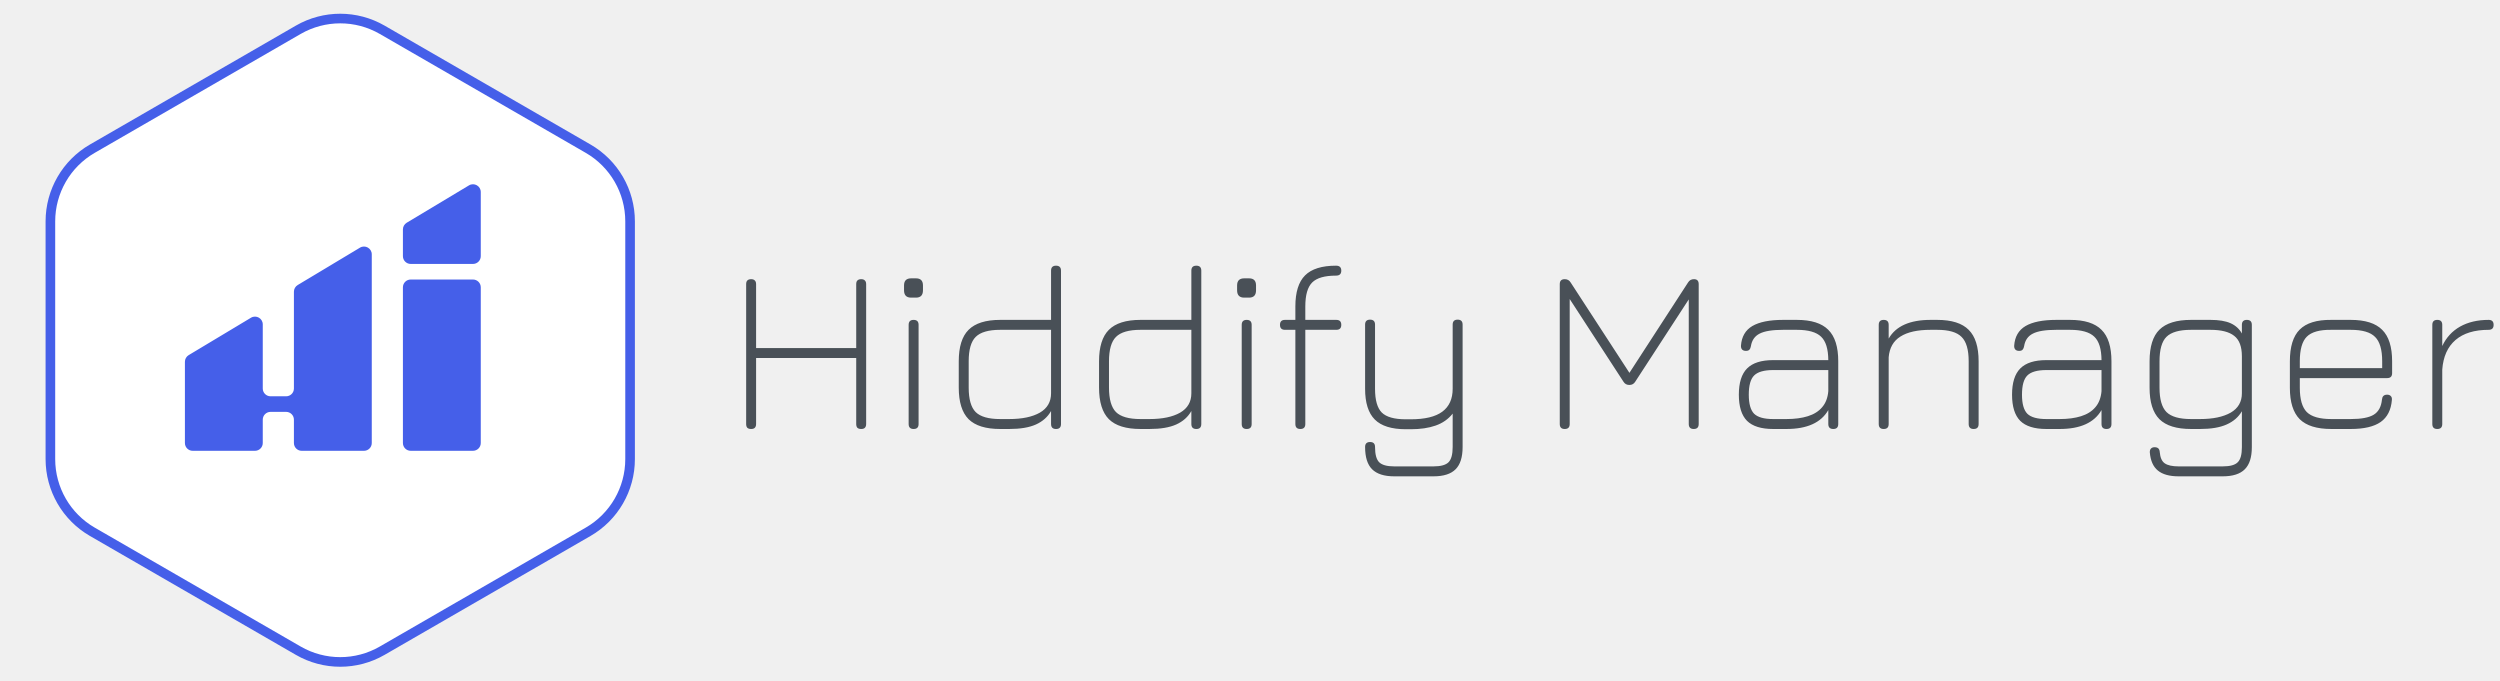
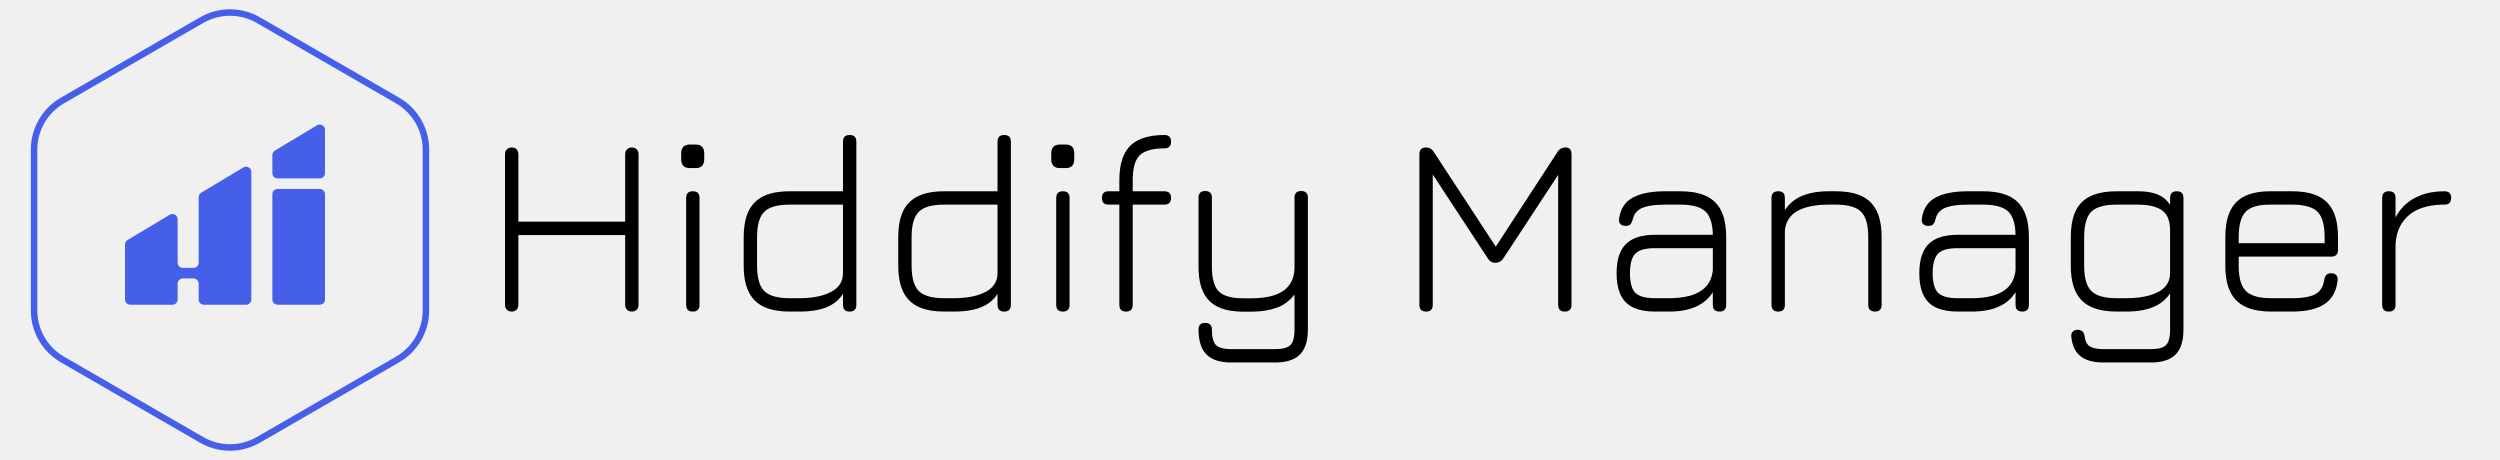
- <svg xmlns="http://www.w3.org/2000/svg" width="338" height="92" viewBox="0 0 338 92" fill="none">
-   <path d="M40.325 4.027C43.837 2 48.163 2 51.675 4.027L79.512 20.099C83.024 22.126 85.187 25.873 85.187 29.928V62.072C85.187 66.127 83.024 69.874 79.512 71.901L51.675 87.973C48.163 90.001 43.837 90.001 40.325 87.973L12.488 71.901C8.976 69.874 6.813 66.127 6.813 62.072L6.813 29.928C6.813 25.873 8.976 22.126 12.488 20.099L40.325 4.027Z" fill="white" stroke="#455FE9" stroke-width="1.3" />
-   <path fill-rule="evenodd" clip-rule="evenodd" d="M54.985 30.115C54.668 30.305 54.474 30.648 54.474 31.018V34.632C54.474 35.213 54.945 35.684 55.526 35.684H63.947C64.529 35.684 65 35.213 65 34.632V25.964C65 25.146 64.107 24.641 63.406 25.062L54.985 30.115ZM40.248 38.537C39.931 38.727 39.737 39.069 39.737 39.439V49.37L39.737 50.422L39.737 50.422L39.737 52.526C39.737 53.108 39.266 53.579 38.684 53.579H36.579C35.998 53.579 35.526 53.108 35.526 52.526V50.422V43.86C35.526 43.041 34.634 42.536 33.932 42.957L25.511 48.01C25.194 48.201 25 48.543 25 48.913V59.896C25 60.477 25.471 60.949 26.053 60.949H34.474C35.055 60.949 35.526 60.477 35.526 59.896V58.843V56.738C35.526 56.156 35.998 55.685 36.579 55.685H38.684C39.266 55.685 39.737 56.156 39.737 56.738V58.843L39.737 59.896C39.737 60.477 40.208 60.949 40.789 60.949H49.211C49.792 60.949 50.263 60.477 50.263 59.896V50.422V49.37V34.386C50.263 33.568 49.37 33.062 48.669 33.483L40.248 38.537ZM54.474 59.896V38.843C54.474 38.262 54.945 37.791 55.526 37.791H63.947C64.529 37.791 65 38.262 65 38.843V59.896C65 60.477 64.529 60.948 63.947 60.948H55.526C54.945 60.948 54.474 60.477 54.474 59.896Z" fill="#455FE9" />
-   <path d="M101.552 58C101.328 58 101.157 57.947 101.04 57.84C100.933 57.723 100.88 57.552 100.88 57.328V38.416C100.88 38.192 100.933 38.027 101.04 37.92C101.157 37.803 101.328 37.744 101.552 37.744C101.776 37.744 101.941 37.803 102.048 37.92C102.165 38.027 102.224 38.192 102.224 38.416V47.056H115.76V38.416C115.76 38.192 115.813 38.027 115.92 37.92C116.037 37.803 116.208 37.744 116.432 37.744C116.656 37.744 116.821 37.803 116.928 37.92C117.045 38.027 117.104 38.192 117.104 38.416V57.328C117.104 57.552 117.045 57.723 116.928 57.84C116.821 57.947 116.656 58 116.432 58C116.208 58 116.037 57.947 115.92 57.84C115.813 57.723 115.76 57.552 115.76 57.328V48.4H102.224V57.328C102.224 57.552 102.165 57.723 102.048 57.84C101.941 57.947 101.776 58 101.552 58ZM123.185 40.24C122.545 40.24 122.225 39.909 122.225 39.248V38.592C122.225 37.952 122.545 37.632 123.185 37.632H123.841C124.47 37.632 124.785 37.952 124.785 38.592V39.248C124.785 39.909 124.47 40.24 123.841 40.24H123.185ZM123.521 58C123.073 58 122.849 57.776 122.849 57.328V43.92C122.849 43.472 123.073 43.248 123.521 43.248C123.969 43.248 124.193 43.472 124.193 43.92V57.328C124.193 57.776 123.969 58 123.521 58ZM135.223 58C133.271 58 131.847 57.557 130.951 56.672C130.065 55.776 129.623 54.352 129.623 52.4V48.848C129.623 46.896 130.065 45.477 130.951 44.592C131.847 43.696 133.271 43.248 135.223 43.248H142.103V36.592C142.103 36.144 142.327 35.92 142.775 35.92C143.223 35.92 143.447 36.144 143.447 36.592V57.328C143.447 57.776 143.223 58 142.775 58C142.327 58 142.103 57.776 142.103 57.328V55.568C141.655 56.368 140.972 56.976 140.055 57.392C139.148 57.797 137.943 58 136.439 58H135.223ZM135.223 56.656H136.439C138.188 56.656 139.569 56.368 140.583 55.792C141.596 55.205 142.103 54.331 142.103 53.168V44.592H135.223C133.655 44.592 132.551 44.912 131.911 45.552C131.281 46.181 130.967 47.28 130.967 48.848V52.4C130.967 53.968 131.281 55.072 131.911 55.712C132.551 56.341 133.655 56.656 135.223 56.656ZM154.191 58C152.239 58 150.815 57.557 149.919 56.672C149.034 55.776 148.591 54.352 148.591 52.4V48.848C148.591 46.896 149.034 45.477 149.919 44.592C150.815 43.696 152.239 43.248 154.191 43.248H161.071V36.592C161.071 36.144 161.295 35.92 161.743 35.92C162.191 35.92 162.415 36.144 162.415 36.592V57.328C162.415 57.776 162.191 58 161.743 58C161.295 58 161.071 57.776 161.071 57.328V55.568C160.623 56.368 159.941 56.976 159.023 57.392C158.117 57.797 156.911 58 155.407 58H154.191ZM154.191 56.656H155.407C157.157 56.656 158.538 56.368 159.551 55.792C160.565 55.205 161.071 54.331 161.071 53.168V44.592H154.191C152.623 44.592 151.519 44.912 150.879 45.552C150.25 46.181 149.935 47.28 149.935 48.848V52.4C149.935 53.968 150.25 55.072 150.879 55.712C151.519 56.341 152.623 56.656 154.191 56.656ZM168.216 40.24C167.576 40.24 167.256 39.909 167.256 39.248V38.592C167.256 37.952 167.576 37.632 168.216 37.632H168.872C169.501 37.632 169.816 37.952 169.816 38.592V39.248C169.816 39.909 169.501 40.24 168.872 40.24H168.216ZM168.552 58C168.104 58 167.88 57.776 167.88 57.328V43.92C167.88 43.472 168.104 43.248 168.552 43.248C169 43.248 169.224 43.472 169.224 43.92V57.328C169.224 57.776 169 58 168.552 58ZM175.806 58C175.358 58 175.134 57.776 175.134 57.328V44.592H173.726C173.278 44.592 173.054 44.368 173.054 43.92C173.054 43.472 173.278 43.248 173.726 43.248H175.134V41.424C175.134 39.504 175.571 38.107 176.446 37.232C177.32 36.357 178.718 35.92 180.638 35.92C181.107 35.92 181.342 36.144 181.342 36.592C181.342 37.04 181.107 37.264 180.638 37.264C179.102 37.264 178.024 37.573 177.406 38.192C176.787 38.811 176.478 39.888 176.478 41.424V43.248H180.67C181.118 43.248 181.342 43.472 181.342 43.92C181.342 44.368 181.118 44.592 180.67 44.592H176.478V57.328C176.478 57.776 176.254 58 175.806 58ZM188.497 64.4C187.142 64.4 186.145 64.08 185.505 63.44C184.875 62.811 184.561 61.808 184.561 60.432C184.561 59.984 184.785 59.76 185.233 59.76C185.681 59.76 185.905 59.984 185.905 60.432C185.905 61.435 186.091 62.123 186.465 62.496C186.849 62.869 187.526 63.056 188.497 63.056H193.809C194.79 63.056 195.467 62.869 195.841 62.496C196.214 62.123 196.401 61.435 196.401 60.432V55.92C195.814 56.667 195.046 57.205 194.097 57.536C193.158 57.867 192.038 58.032 190.737 58.032H190.065C188.145 58.032 186.747 57.595 185.873 56.72C184.998 55.845 184.561 54.459 184.561 52.56V43.888C184.561 43.44 184.785 43.216 185.233 43.216C185.681 43.216 185.905 43.44 185.905 43.888V52.56C185.905 54.096 186.209 55.168 186.817 55.776C187.435 56.384 188.518 56.688 190.065 56.688H190.737C192.646 56.688 194.065 56.347 194.993 55.664C195.931 54.971 196.401 53.936 196.401 52.56V43.888C196.401 43.44 196.625 43.216 197.073 43.216C197.521 43.216 197.745 43.44 197.745 43.888V60.432C197.745 61.808 197.43 62.811 196.801 63.44C196.171 64.08 195.174 64.4 193.809 64.4H188.497ZM211.552 58C211.104 58 210.88 57.776 210.88 57.328V38.416C210.88 37.968 211.104 37.744 211.552 37.744C211.904 37.744 212.171 37.893 212.352 38.192L220.448 50.64L220.128 50.672L228.224 38.192C228.405 37.893 228.672 37.744 229.024 37.744C229.451 37.744 229.664 37.968 229.664 38.416V57.328C229.664 57.776 229.44 58 228.992 58C228.544 58 228.32 57.776 228.32 57.328V39.76L228.704 39.888L221.088 51.6C220.907 51.899 220.64 52.048 220.288 52.048C219.936 52.048 219.669 51.899 219.488 51.6L211.872 39.888L212.224 40.048V57.328C212.224 57.776 212 58 211.552 58ZM239.731 58C238.121 58 236.942 57.632 236.195 56.896C235.459 56.149 235.091 54.971 235.091 53.36C235.091 51.739 235.465 50.555 236.211 49.808C236.958 49.061 238.131 48.688 239.731 48.688H247.187C247.177 47.184 246.851 46.128 246.211 45.52C245.571 44.901 244.478 44.592 242.931 44.592H241.075C239.625 44.592 238.569 44.763 237.907 45.104C237.246 45.435 236.851 46 236.723 46.8C236.691 47.003 236.622 47.163 236.515 47.28C236.419 47.387 236.265 47.44 236.051 47.44C235.827 47.44 235.657 47.381 235.539 47.264C235.422 47.136 235.369 46.96 235.379 46.736C235.465 45.52 235.977 44.635 236.915 44.08C237.865 43.525 239.251 43.248 241.075 43.248H242.931C244.883 43.248 246.302 43.696 247.187 44.592C248.083 45.477 248.531 46.896 248.531 48.848V57.328C248.531 57.776 248.307 58 247.859 58C247.411 58 247.187 57.776 247.187 57.328V55.44C246.206 57.147 244.318 58 241.523 58H239.731ZM239.731 56.656H241.523C242.643 56.656 243.609 56.528 244.419 56.272C245.241 56.016 245.886 55.611 246.355 55.056C246.835 54.501 247.113 53.776 247.187 52.88V50.032H239.731C238.505 50.032 237.646 50.277 237.155 50.768C236.675 51.248 236.435 52.112 236.435 53.36C236.435 54.587 236.675 55.445 237.155 55.936C237.646 56.416 238.505 56.656 239.731 56.656ZM254.677 58C254.229 58 254.005 57.776 254.005 57.328V43.92C254.005 43.472 254.229 43.248 254.677 43.248C255.125 43.248 255.349 43.472 255.349 43.92V45.776C256.32 44.091 258.208 43.248 261.013 43.248H261.909C263.861 43.248 265.28 43.696 266.165 44.592C267.061 45.477 267.509 46.896 267.509 48.848V57.328C267.509 57.776 267.285 58 266.837 58C266.389 58 266.165 57.776 266.165 57.328V48.848C266.165 47.28 265.845 46.181 265.205 45.552C264.576 44.912 263.477 44.592 261.909 44.592H261.013C259.242 44.592 257.882 44.896 256.933 45.504C255.984 46.101 255.456 47.035 255.349 48.304V57.328C255.349 57.776 255.125 58 254.677 58ZM276.669 58C275.058 58 273.879 57.632 273.133 56.896C272.397 56.149 272.029 54.971 272.029 53.36C272.029 51.739 272.402 50.555 273.149 49.808C273.895 49.061 275.069 48.688 276.669 48.688H284.125C284.114 47.184 283.789 46.128 283.149 45.52C282.509 44.901 281.415 44.592 279.869 44.592H278.013C276.562 44.592 275.506 44.763 274.845 45.104C274.183 45.435 273.789 46 273.661 46.8C273.629 47.003 273.559 47.163 273.453 47.28C273.357 47.387 273.202 47.44 272.989 47.44C272.765 47.44 272.594 47.381 272.477 47.264C272.359 47.136 272.306 46.96 272.317 46.736C272.402 45.52 272.914 44.635 273.853 44.08C274.802 43.525 276.189 43.248 278.013 43.248H279.869C281.821 43.248 283.239 43.696 284.125 44.592C285.021 45.477 285.469 46.896 285.469 48.848V57.328C285.469 57.776 285.245 58 284.797 58C284.349 58 284.125 57.776 284.125 57.328V55.44C283.143 57.147 281.255 58 278.461 58H276.669ZM276.669 56.656H278.461C279.581 56.656 280.546 56.528 281.357 56.272C282.178 56.016 282.823 55.611 283.293 55.056C283.773 54.501 284.05 53.776 284.125 52.88V50.032H276.669C275.442 50.032 274.583 50.277 274.093 50.768C273.613 51.248 273.373 52.112 273.373 53.36C273.373 54.587 273.613 55.445 274.093 55.936C274.583 56.416 275.442 56.656 276.669 56.656ZM294.559 64.4C293.311 64.4 292.372 64.139 291.743 63.616C291.113 63.104 290.751 62.288 290.655 61.168C290.644 60.944 290.697 60.768 290.815 60.64C290.932 60.523 291.092 60.464 291.295 60.464C291.519 60.464 291.689 60.517 291.807 60.624C291.924 60.741 291.988 60.912 291.999 61.136C292.063 61.872 292.287 62.373 292.671 62.64C293.065 62.917 293.695 63.056 294.559 63.056H300.511C301.503 63.056 302.18 62.869 302.543 62.496C302.916 62.133 303.103 61.456 303.103 60.464V55.6C302.644 56.389 301.956 56.987 301.039 57.392C300.132 57.797 298.932 58 297.439 58H296.223C294.271 58 292.847 57.557 291.951 56.672C291.065 55.776 290.623 54.363 290.623 52.432V48.848C290.623 46.875 291.065 45.451 291.951 44.576C292.847 43.691 294.271 43.248 296.223 43.248H298.847C299.988 43.248 300.895 43.397 301.567 43.696C302.239 43.995 302.751 44.459 303.103 45.088V43.92C303.103 43.472 303.327 43.248 303.775 43.248C304.223 43.248 304.447 43.472 304.447 43.92V60.464C304.447 61.819 304.132 62.811 303.503 63.44C302.873 64.08 301.876 64.4 300.511 64.4H294.559ZM296.223 56.656H297.439C299.188 56.656 300.569 56.368 301.583 55.792C302.596 55.205 303.103 54.331 303.103 53.168V48.176C303.103 46.864 302.756 45.941 302.063 45.408C301.38 44.864 300.308 44.592 298.847 44.592H296.223C294.655 44.592 293.551 44.907 292.911 45.536C292.281 46.155 291.967 47.259 291.967 48.848V52.432C291.967 53.979 292.281 55.072 292.911 55.712C293.551 56.341 294.655 56.656 296.223 56.656ZM310.935 51.12V52.432C310.935 53.979 311.25 55.072 311.879 55.712C312.519 56.341 313.623 56.656 315.191 56.656H317.815C319.255 56.656 320.295 56.459 320.935 56.064C321.575 55.669 321.943 54.992 322.039 54.032C322.061 53.808 322.125 53.643 322.231 53.536C322.349 53.419 322.519 53.36 322.743 53.36C322.957 53.36 323.122 53.424 323.239 53.552C323.357 53.669 323.405 53.84 323.383 54.064C323.277 55.419 322.77 56.416 321.863 57.056C320.957 57.685 319.607 58 317.815 58H315.191C313.239 58 311.815 57.557 310.919 56.672C310.034 55.776 309.591 54.363 309.591 52.432V48.848C309.591 46.875 310.034 45.445 310.919 44.56C311.815 43.664 313.239 43.227 315.191 43.248H317.815C319.767 43.248 321.186 43.696 322.071 44.592C322.967 45.477 323.415 46.896 323.415 48.848V50.448C323.415 50.896 323.191 51.12 322.743 51.12H310.935ZM315.191 44.592C313.623 44.571 312.519 44.88 311.879 45.52C311.25 46.149 310.935 47.259 310.935 48.848V49.776H322.071V48.848C322.071 47.28 321.751 46.181 321.111 45.552C320.482 44.912 319.383 44.592 317.815 44.592H315.191ZM329.521 58C329.073 58 328.849 57.776 328.849 57.328V43.92C328.849 43.472 329.073 43.248 329.521 43.248C329.969 43.248 330.193 43.472 330.193 43.92V46.784C330.726 45.643 331.526 44.768 332.593 44.16C333.67 43.552 334.961 43.248 336.465 43.248C336.913 43.248 337.137 43.472 337.137 43.92C337.137 44.368 336.913 44.592 336.465 44.592C334.545 44.592 333.051 45.051 331.985 45.968C330.918 46.885 330.321 48.219 330.193 49.968V57.328C330.193 57.776 329.969 58 329.521 58Z" fill="#495057" />
+ <svg xmlns="http://www.w3.org/2000/svg" viewBox="0 0 500 92" fill="none">
+   <path class="hiddify-logo-stroke" d="M40.325 4.027C43.837 2 48.163 2 51.675 4.027L79.512 20.099C83.024 22.126 85.187 25.873 85.187 29.928V62.072C85.187 66.127 83.024 69.874 79.512 71.901L51.675 87.973C48.163 90.001 43.837 90.001 40.325 87.973L12.488 71.901C8.976 69.874 6.813 66.127 6.813 62.072L6.813 29.928C6.813 25.873 8.976 22.126 12.488 20.099L40.325 4.027Z" stroke="#455FE9" stroke-width="1.3" />
+   <path class="hiddify-logo-icon" fill="#455FE9" d="M54.985 30.115C54.668 30.305 54.474 30.648 54.474 31.018V34.632C54.474 35.213 54.945 35.684 55.526 35.684H63.947C64.529 35.684 65 35.213 65 34.632V25.964C65 25.146 64.107 24.641 63.406 25.062L54.985 30.115ZM40.248 38.537C39.931 38.727 39.737 39.069 39.737 39.439V49.37L39.737 50.422L39.737 50.422L39.737 52.526C39.737 53.108 39.266 53.579 38.684 53.579H36.579C35.998 53.579 35.526 53.108 35.526 52.526V50.422V43.86C35.526 43.041 34.634 42.536 33.932 42.957L25.511 48.01C25.194 48.201 25 48.543 25 48.913V59.896C25 60.477 25.471 60.949 26.053 60.949H34.474C35.055 60.949 35.526 60.477 35.526 59.896V58.843V56.738C35.526 56.156 35.998 55.685 36.579 55.685H38.684C39.266 55.685 39.737 56.156 39.737 56.738V58.843L39.737 59.896C39.737 60.477 40.208 60.949 40.789 60.949H49.211C49.792 60.949 50.263 60.477 50.263 59.896V50.422V49.37V34.386C50.263 33.568 49.37 33.062 48.669 33.483L40.248 38.537ZM54.474 59.896V38.843C54.474 38.262 54.945 37.791 55.526 37.791H63.947C64.529 37.791 65 38.262 65 38.843V59.896C65 60.477 64.529 60.948 63.947 60.948H55.526C54.945 60.948 54.474 60.477 54.474 59.896Z" />
+   <g class="hiddify-logo-text" fill="#000" transform="translate(101, 27) scale(.1273)">
+     <path d="M 1436.6 266.802 L 1436.6 30.202 A 15.26 15.26 0 0 1 1437.126 26.007 Q 1438.961 19.602 1447.2 19.602 Q 1454.8 19.602 1459.2 26.602 L 1558.8 178.802 L 1554 179.402 L 1653.6 26.602 Q 1657.378 20.307 1664.551 19.673 A 18.734 18.734 0 0 1 1666.2 19.602 A 11.906 11.906 0 0 1 1670.09 20.184 Q 1675.6 22.086 1675.6 30.202 L 1675.6 266.802 A 15.624 15.624 0 0 1 1675.103 270.932 Q 1673.805 275.658 1669.119 276.932 A 14.96 14.96 0 0 1 1665.2 277.402 A 15.26 15.26 0 0 1 1661.006 276.876 Q 1654.6 275.041 1654.6 266.802 L 1654.6 51.202 L 1660.8 53.202 L 1568.4 194.002 Q 1564.319 200.309 1556.968 200.766 A 18.827 18.827 0 0 1 1555.8 200.802 A 12.712 12.712 0 0 1 1545.834 196.182 A 19.027 19.027 0 0 1 1544.2 194.002 L 1451.8 53.202 L 1457.6 55.402 L 1457.6 266.802 A 15.624 15.624 0 0 1 1457.103 270.932 Q 1455.805 275.658 1451.119 276.932 A 14.96 14.96 0 0 1 1447.2 277.402 A 15.26 15.26 0 0 1 1443.006 276.876 Q 1436.6 275.041 1436.6 266.802 Z M 1210 357.402 L 1140.8 357.402 Q 1114.6 357.402 1102.1 344.802 A 38.501 38.501 0 0 1 1093.339 330.508 Q 1091.148 324.438 1090.241 316.93 A 94.606 94.606 0 0 1 1089.6 305.602 A 14.972 14.972 0 0 1 1090.116 301.486 Q 1091.916 295.202 1100 295.202 A 15.624 15.624 0 0 1 1104.131 295.699 Q 1108.857 296.998 1110.13 301.683 A 14.96 14.96 0 0 1 1110.6 305.602 Q 1110.6 319.694 1114.523 326.676 A 15.18 15.18 0 0 0 1117 330.002 A 17.174 17.174 0 0 0 1122.621 333.612 Q 1127.824 335.781 1135.923 336.263 A 82.098 82.098 0 0 0 1140.8 336.402 L 1210 336.402 A 75.724 75.724 0 0 0 1218.086 336.003 Q 1229.197 334.805 1234 330.002 A 16.843 16.843 0 0 0 1237.511 324.553 Q 1240.4 317.695 1240.4 305.602 L 1240.4 250.602 Q 1229 265.602 1211.8 271.602 Q 1195.675 277.227 1174.453 277.578 A 172.214 172.214 0 0 1 1171.6 277.602 L 1160.4 277.602 Q 1138.169 277.602 1123.163 271.397 A 50.225 50.225 0 0 1 1106.6 260.602 A 51.66 51.66 0 0 1 1094.758 241.413 Q 1091.776 233.225 1090.518 223.07 A 129.32 129.32 0 0 1 1089.6 207.202 L 1089.6 98.602 A 15.624 15.624 0 0 1 1090.098 94.471 Q 1091.396 89.745 1096.082 88.472 A 14.96 14.96 0 0 1 1100 88.002 A 15.26 15.26 0 0 1 1104.195 88.527 Q 1110.6 90.362 1110.6 98.602 L 1110.6 207.202 A 112.096 112.096 0 0 0 1111.282 220.039 Q 1112.875 233.812 1118.197 241.77 A 25.981 25.981 0 0 0 1121.5 245.802 A 30.086 30.086 0 0 0 1131.41 252.115 Q 1142.354 256.602 1160.4 256.602 L 1171.6 256.602 A 159.396 159.396 0 0 0 1189.856 255.629 Q 1211.354 253.142 1223.5 244.302 A 39.798 39.798 0 0 0 1239.472 218.14 A 61.368 61.368 0 0 0 1240.4 207.202 L 1240.4 98.602 A 15.624 15.624 0 0 1 1240.898 94.471 Q 1242.196 89.745 1246.882 88.472 A 14.96 14.96 0 0 1 1250.8 88.002 A 15.26 15.26 0 0 1 1254.995 88.527 Q 1261.4 90.362 1261.4 98.602 L 1261.4 305.602 A 89.746 89.746 0 0 1 1260.328 319.986 Q 1257.738 335.893 1248.9 344.802 Q 1239.138 354.642 1220.897 356.797 A 93.006 93.006 0 0 1 1210 357.402 Z M 0 266.802 L 0 30.202 A 12.884 12.884 0 0 1 0.425 26.805 A 9.511 9.511 0 0 1 2.9 22.502 A 9.725 9.725 0 0 1 8.319 19.783 A 13.792 13.792 0 0 1 10.6 19.602 A 12.825 12.825 0 0 1 13.856 19.993 A 9.125 9.125 0 0 1 18.2 22.502 A 9.768 9.768 0 0 1 20.767 27.585 A 13.978 13.978 0 0 1 21 30.202 L 21 136.202 L 188.8 136.202 L 188.8 30.202 A 13.371 13.371 0 0 1 189.194 26.869 A 9.608 9.608 0 0 1 191.6 22.502 A 9.275 9.275 0 0 1 196.659 19.831 A 13.44 13.44 0 0 1 199.2 19.602 A 12.884 12.884 0 0 1 202.597 20.027 A 9.511 9.511 0 0 1 206.9 22.502 A 9.725 9.725 0 0 1 209.619 27.92 A 13.792 13.792 0 0 1 209.8 30.202 L 209.8 266.802 A 12.884 12.884 0 0 1 209.376 270.198 A 9.511 9.511 0 0 1 206.9 274.502 Q 204 277.402 199.2 277.402 A 12.825 12.825 0 0 1 195.945 277.011 A 9.125 9.125 0 0 1 191.6 274.502 A 9.768 9.768 0 0 1 189.034 269.418 A 13.978 13.978 0 0 1 188.8 266.802 L 188.8 157.202 L 21 157.202 L 21 266.802 A 13.371 13.371 0 0 1 20.607 270.134 A 9.608 9.608 0 0 1 18.2 274.502 A 9.275 9.275 0 0 1 13.142 277.172 A 13.44 13.44 0 0 1 10.6 277.402 A 12.884 12.884 0 0 1 7.204 276.977 A 9.511 9.511 0 0 1 2.9 274.502 A 9.725 9.725 0 0 1 0.182 269.083 A 13.792 13.792 0 0 1 0 266.802 Z M 2585.8 357.402 L 2511.4 357.402 Q 2495.959 357.402 2485.312 353.249 A 38.919 38.919 0 0 1 2475.4 347.702 A 35.039 35.039 0 0 1 2464.678 333.277 Q 2462.492 328.045 2461.404 321.619 A 71.569 71.569 0 0 1 2460.8 317.202 A 15.951 15.951 0 0 1 2460.702 315.891 Q 2460.563 311.613 2463 309.002 A 9.17 9.17 0 0 1 2467.89 306.295 A 13.691 13.691 0 0 1 2470.8 306.002 A 15.411 15.411 0 0 1 2473.691 306.255 Q 2476.613 306.814 2478.4 308.602 A 10.197 10.197 0 0 1 2480.387 311.492 Q 2480.997 312.783 2481.397 314.378 A 22.259 22.259 0 0 1 2481.8 316.402 A 34.313 34.313 0 0 0 2483.015 322.341 Q 2483.982 325.495 2485.542 327.836 A 14.472 14.472 0 0 0 2490 332.202 Q 2496.8 336.402 2511.4 336.402 L 2585.8 336.402 A 75.661 75.661 0 0 0 2593.836 336.008 Q 2601.94 335.138 2606.654 332.35 A 14.856 14.856 0 0 0 2609.7 330.002 A 16.968 16.968 0 0 0 2613.157 324.596 Q 2615.367 319.334 2615.86 311.017 A 85.02 85.02 0 0 0 2616 306.002 L 2616 248.802 A 56.402 56.402 0 0 1 2594.575 267.916 A 69.74 69.74 0 0 1 2590 270.102 A 79.655 79.655 0 0 1 2574.224 274.962 Q 2562.316 277.402 2547.4 277.402 L 2532.2 277.402 Q 2509.341 277.402 2493.954 270.939 A 51.362 51.362 0 0 1 2477.4 260.102 Q 2460 242.802 2460 205.602 L 2460 160.402 Q 2460 137.884 2466.14 122.712 A 50.408 50.408 0 0 1 2477.3 105.502 A 52.114 52.114 0 0 1 2496.119 93.888 Q 2510.904 88.402 2532.2 88.402 L 2565 88.402 A 121.194 121.194 0 0 1 2577.601 89.016 Q 2588.794 90.189 2596.8 93.602 Q 2609 98.802 2616 109.802 L 2616 98.802 Q 2616 90.544 2622.684 88.843 A 15.915 15.915 0 0 1 2626.6 88.402 A 14.972 14.972 0 0 1 2630.716 88.917 Q 2637 90.717 2637 98.802 L 2637 306.002 A 89.105 89.105 0 0 1 2635.936 320.277 Q 2634.732 327.677 2632.166 333.55 A 36.881 36.881 0 0 1 2624.6 344.902 A 37.742 37.742 0 0 1 2610.488 353.663 Q 2600.238 357.402 2585.8 357.402 Z M 2532.2 256.402 L 2547.4 256.402 A 161.924 161.924 0 0 0 2566.952 255.296 Q 2576.758 254.1 2584.915 251.612 A 71.679 71.679 0 0 0 2597.3 246.602 A 39.092 39.092 0 0 0 2607.657 238.969 Q 2616 230.161 2616 216.802 L 2616 150.002 Q 2616 136.51 2611.51 127.865 A 26.33 26.33 0 0 0 2603.4 118.402 A 40.448 40.448 0 0 0 2592.368 113.006 Q 2582.028 109.63 2567.052 109.416 A 143.413 143.413 0 0 0 2565 109.402 L 2532.2 109.402 A 116.807 116.807 0 0 0 2518.982 110.095 Q 2500.775 112.177 2492.3 120.502 A 30.573 30.573 0 0 0 2485.638 130.766 Q 2481 141.952 2481 160.402 L 2481 205.602 Q 2481 233.802 2492.3 245.102 Q 2502.519 255.32 2526.884 256.298 A 132.619 132.619 0 0 0 2532.2 256.402 Z M 1989.8 266.802 L 1989.8 98.802 Q 1989.8 90.544 1996.484 88.843 A 15.915 15.915 0 0 1 2000.4 88.402 A 14.972 14.972 0 0 1 2004.516 88.917 Q 2010.8 90.717 2010.8 98.802 L 2010.8 118.002 A 59.297 59.297 0 0 1 2041.921 94.067 Q 2052.598 90.261 2065.937 89.012 A 146.675 146.675 0 0 1 2079.6 88.402 L 2090.8 88.402 A 128.691 128.691 0 0 1 2110.248 89.77 Q 2120.543 91.348 2128.724 94.745 A 51.096 51.096 0 0 1 2145.5 105.702 A 52.178 52.178 0 0 1 2157.327 124.686 Q 2160.406 132.943 2161.753 143.211 A 132.427 132.427 0 0 1 2162.8 160.402 L 2162.8 266.802 A 15.624 15.624 0 0 1 2162.303 270.932 Q 2161.005 275.658 2156.319 276.932 A 14.96 14.96 0 0 1 2152.4 277.402 A 15.26 15.26 0 0 1 2148.206 276.876 Q 2141.8 275.041 2141.8 266.802 L 2141.8 160.402 Q 2141.8 131.802 2130.5 120.602 A 31.452 31.452 0 0 0 2120.17 113.998 Q 2110.664 110.088 2096.081 109.504 A 131.992 131.992 0 0 0 2090.8 109.402 L 2079.6 109.402 Q 2048.6 109.402 2030.8 119.202 A 38.412 38.412 0 0 0 2017.257 131.217 Q 2012.521 138.181 2011.1 147.482 A 50.574 50.574 0 0 0 2010.8 149.802 L 2010.8 266.802 A 15.624 15.624 0 0 1 2010.303 270.932 Q 2009.005 275.658 2004.319 276.932 A 14.96 14.96 0 0 1 2000.4 277.402 A 15.26 15.26 0 0 1 1996.206 276.876 Q 1989.8 275.041 1989.8 266.802 Z M 1829 277.402 L 1806.6 277.402 Q 1787.358 277.402 1774.467 271.886 A 42.659 42.659 0 0 1 1760.9 262.902 A 43.941 43.941 0 0 1 1750.862 246.676 Q 1746.4 234.508 1746.4 217.202 A 105.742 105.742 0 0 1 1747.62 200.551 Q 1750.621 181.781 1761 171.402 A 44.513 44.513 0 0 1 1777.599 161.168 Q 1784.659 158.61 1793.402 157.55 A 109.905 109.905 0 0 1 1806.6 156.802 L 1897.6 156.802 A 96.516 96.516 0 0 0 1896.605 143.898 Q 1894.45 129.628 1887.699 121.942 A 25.926 25.926 0 0 0 1885.7 119.902 A 32.782 32.782 0 0 0 1875.356 113.711 Q 1865.796 109.991 1851.312 109.482 A 134.306 134.306 0 0 0 1846.6 109.402 L 1823.4 109.402 A 190.266 190.266 0 0 0 1810.527 109.805 Q 1794.774 110.878 1786.2 114.802 A 24.558 24.558 0 0 0 1772.445 130.059 A 31.553 31.553 0 0 0 1771.6 133.202 A 27.227 27.227 0 0 1 1770.641 136.055 Q 1770.099 137.397 1769.463 138.458 A 10.524 10.524 0 0 1 1767.9 140.502 A 6.93 6.93 0 0 1 1765.371 142.074 Q 1763.413 142.802 1760.6 142.802 Q 1756.147 142.802 1753.381 140.674 A 9.013 9.013 0 0 1 1752.5 139.902 A 7.68 7.68 0 0 1 1750.268 134.989 Q 1750.144 133.603 1750.4 132.002 A 49.897 49.897 0 0 1 1754.4 116.93 A 39.296 39.296 0 0 1 1771.1 98.802 Q 1788.838 88.61 1822.038 88.406 A 221.775 221.775 0 0 1 1823.4 88.402 L 1846.6 88.402 A 128.691 128.691 0 0 1 1866.048 89.77 Q 1876.343 91.348 1884.524 94.745 A 51.096 51.096 0 0 1 1901.3 105.702 A 52.178 52.178 0 0 1 1913.127 124.686 Q 1916.206 132.943 1917.553 143.211 A 132.427 132.427 0 0 1 1918.6 160.402 L 1918.6 266.802 A 15.624 15.624 0 0 1 1918.103 270.932 Q 1916.805 275.658 1912.119 276.932 A 14.96 14.96 0 0 1 1908.2 277.402 A 15.26 15.26 0 0 1 1904.006 276.876 Q 1897.6 275.041 1897.6 266.802 L 1897.6 247.002 Q 1878.4 277.402 1829 277.402 Z M 1806.6 256.402 L 1829 256.402 A 149.257 149.257 0 0 0 1845.076 255.579 Q 1853.536 254.661 1860.878 252.72 A 88.262 88.262 0 0 0 1863.1 252.102 A 59.289 59.289 0 0 0 1875.629 246.906 A 46.504 46.504 0 0 0 1886.8 238.202 Q 1895.8 228.602 1897.6 212.602 L 1897.6 177.802 L 1806.6 177.802 Q 1784.4 177.802 1775.9 186.302 A 23.065 23.065 0 0 0 1771.061 193.788 Q 1768.062 200.926 1767.52 212.082 A 105.561 105.561 0 0 0 1767.4 217.202 A 91.435 91.435 0 0 0 1767.932 227.445 Q 1769.525 241.527 1775.9 247.902 Q 1784.4 256.402 1806.6 256.402 Z M 2304.6 277.402 L 2282.2 277.402 Q 2262.958 277.402 2250.067 271.886 A 42.659 42.659 0 0 1 2236.5 262.902 A 43.941 43.941 0 0 1 2226.462 246.676 Q 2222 234.508 2222 217.202 A 105.742 105.742 0 0 1 2223.22 200.551 Q 2226.221 181.781 2236.6 171.402 A 44.513 44.513 0 0 1 2253.199 161.168 Q 2260.259 158.61 2269.002 157.55 A 109.905 109.905 0 0 1 2282.2 156.802 L 2373.2 156.802 A 96.516 96.516 0 0 0 2372.205 143.898 Q 2370.05 129.628 2363.299 121.942 A 25.926 25.926 0 0 0 2361.3 119.902 A 32.782 32.782 0 0 0 2350.956 113.711 Q 2341.396 109.991 2326.912 109.482 A 134.306 134.306 0 0 0 2322.2 109.402 L 2299 109.402 A 190.266 190.266 0 0 0 2286.127 109.805 Q 2270.374 110.878 2261.8 114.802 A 24.558 24.558 0 0 0 2248.045 130.059 A 31.553 31.553 0 0 0 2247.2 133.202 A 27.227 27.227 0 0 1 2246.241 136.055 Q 2245.699 137.397 2245.063 138.458 A 10.524 10.524 0 0 1 2243.5 140.502 A 6.93 6.93 0 0 1 2240.971 142.074 Q 2239.013 142.802 2236.2 142.802 Q 2231.747 142.802 2228.981 140.674 A 9.013 9.013 0 0 1 2228.1 139.902 A 7.68 7.68 0 0 1 2225.868 134.989 Q 2225.744 133.603 2226 132.002 A 49.897 49.897 0 0 1 2230 116.93 A 39.296 39.296 0 0 1 2246.7 98.802 Q 2264.438 88.61 2297.638 88.406 A 221.775 221.775 0 0 1 2299 88.402 L 2322.2 88.402 A 128.691 128.691 0 0 1 2341.648 89.77 Q 2351.943 91.348 2360.124 94.745 A 51.096 51.096 0 0 1 2376.9 105.702 A 52.178 52.178 0 0 1 2388.727 124.686 Q 2391.806 132.943 2393.153 143.211 A 132.427 132.427 0 0 1 2394.2 160.402 L 2394.2 266.802 A 15.624 15.624 0 0 1 2393.703 270.932 Q 2392.405 275.658 2387.719 276.932 A 14.96 14.96 0 0 1 2383.8 277.402 A 15.26 15.26 0 0 1 2379.606 276.876 Q 2373.2 275.041 2373.2 266.802 L 2373.2 247.002 Q 2354 277.402 2304.6 277.402 Z M 2282.2 256.402 L 2304.6 256.402 A 149.257 149.257 0 0 0 2320.676 255.579 Q 2329.136 254.661 2336.478 252.72 A 88.262 88.262 0 0 0 2338.7 252.102 A 59.289 59.289 0 0 0 2351.229 246.906 A 46.504 46.504 0 0 0 2362.4 238.202 Q 2371.4 228.602 2373.2 212.602 L 2373.2 177.802 L 2282.2 177.802 Q 2260 177.802 2251.5 186.302 A 23.065 23.065 0 0 0 2246.661 193.788 Q 2243.662 200.926 2243.12 212.082 A 105.561 105.561 0 0 0 2243 217.202 A 91.435 91.435 0 0 0 2243.532 227.445 Q 2245.125 241.527 2251.5 247.902 Q 2260 256.402 2282.2 256.402 Z M 2869.4 191.002 L 2723.8 191.002 L 2723.8 205.602 Q 2723.8 233.802 2735.1 245.102 Q 2745.319 255.32 2769.684 256.298 A 132.619 132.619 0 0 0 2775 256.402 L 2807.8 256.402 A 156.208 156.208 0 0 0 2820.221 255.943 Q 2832.499 254.96 2840.334 251.869 A 33.282 33.282 0 0 0 2844.5 249.902 A 25.774 25.774 0 0 0 2856.209 235.702 A 40.411 40.411 0 0 0 2858.2 227.402 A 20.233 20.233 0 0 1 2858.93 224.313 Q 2859.463 222.681 2860.254 221.413 A 9.779 9.779 0 0 1 2861.5 219.802 Q 2863.517 217.704 2867.291 217.299 A 17.893 17.893 0 0 1 2869.2 217.202 A 14.89 14.89 0 0 1 2872.275 217.499 Q 2875.265 218.13 2877.1 220.102 Q 2879.8 223.002 2879.2 228.202 Q 2876.6 253.402 2859 265.402 Q 2841.4 277.402 2807.8 277.402 L 2775 277.402 Q 2752.141 277.402 2736.754 270.939 A 51.362 51.362 0 0 1 2720.2 260.102 Q 2702.8 242.802 2702.8 205.602 L 2702.8 160.402 Q 2702.8 137.672 2709.092 122.354 A 51.03 51.03 0 0 1 2720.2 105.302 A 51.898 51.898 0 0 1 2739.536 93.45 Q 2753.571 88.393 2773.32 88.393 A 157.109 157.109 0 0 1 2775 88.402 L 2807.8 88.402 A 128.691 128.691 0 0 1 2827.248 89.77 Q 2837.543 91.348 2845.724 94.745 A 51.096 51.096 0 0 1 2862.5 105.702 A 52.178 52.178 0 0 1 2874.327 124.686 Q 2877.406 132.943 2878.753 143.211 A 132.427 132.427 0 0 1 2879.8 160.402 L 2879.8 180.402 A 15.624 15.624 0 0 1 2879.303 184.532 Q 2878.005 189.258 2873.319 190.532 A 14.96 14.96 0 0 1 2869.4 191.002 Z M 2807.8 109.402 L 2775 109.402 Q 2749.511 109.045 2737.763 117.982 A 26.14 26.14 0 0 0 2735.1 120.302 Q 2724.882 130.52 2723.904 155.049 A 134.424 134.424 0 0 0 2723.8 160.402 L 2723.8 170.002 L 2858.8 170.002 L 2858.8 160.402 Q 2858.8 136.468 2850.957 124.719 A 27.002 27.002 0 0 0 2847.6 120.602 A 31.022 31.022 0 0 0 2837.303 113.998 Q 2827.891 110.129 2813.419 109.517 A 133.033 133.033 0 0 0 2807.8 109.402 Z M 462.4 277.402 L 447.2 277.402 A 127.316 127.316 0 0 1 427.25 275.948 Q 416.888 274.299 408.675 270.783 A 51.207 51.207 0 0 1 392.4 260.002 A 52.739 52.739 0 0 1 380.354 240.539 Q 377.343 232.331 376.025 222.176 A 132.182 132.182 0 0 1 375 205.202 L 375 160.402 A 127.155 127.155 0 0 1 376.454 140.459 Q 378.075 130.283 381.501 122.192 A 50.936 50.936 0 0 1 392.4 105.702 A 52.58 52.58 0 0 1 411.454 93.875 Q 419.728 90.796 430.004 89.449 A 132.568 132.568 0 0 1 447.2 88.402 L 531 88.402 L 531 10.402 Q 531 2.144 537.684 0.443 A 15.915 15.915 0 0 1 541.6 0.002 A 14.972 14.972 0 0 1 545.716 0.517 Q 552 2.317 552 10.402 L 552 266.802 A 15.624 15.624 0 0 1 551.503 270.932 Q 550.205 275.658 545.519 276.932 A 14.96 14.96 0 0 1 541.6 277.402 A 15.26 15.26 0 0 1 537.406 276.876 Q 531 275.041 531 266.802 L 531 249.602 A 51.266 51.266 0 0 1 511.27 267.794 A 64.896 64.896 0 0 1 505.8 270.402 Q 493.74 275.488 476.294 276.878 A 175.131 175.131 0 0 1 462.4 277.402 Z M 447.2 256.402 L 462.4 256.402 A 160.308 160.308 0 0 0 481.952 255.284 Q 499.883 253.076 512.3 246.502 A 39.764 39.764 0 0 0 522.559 238.939 Q 530.737 230.381 530.992 217.629 A 41.28 41.28 0 0 0 531 216.802 L 531 109.402 L 447.2 109.402 Q 423.054 109.402 411.24 117.456 A 27.285 27.285 0 0 0 407.3 120.702 Q 396.978 131.024 396.085 155.615 A 131.937 131.937 0 0 0 396 160.402 L 396 205.202 A 114.761 114.761 0 0 0 396.707 218.42 Q 398.386 232.846 404.055 241.162 A 27.285 27.285 0 0 0 407.3 245.102 Q 417.519 255.32 441.884 256.298 A 132.619 132.619 0 0 0 447.2 256.402 Z M 705.2 277.402 L 690 277.402 A 127.316 127.316 0 0 1 670.05 275.948 Q 659.688 274.299 651.475 270.783 A 51.207 51.207 0 0 1 635.2 260.002 A 52.739 52.739 0 0 1 623.154 240.539 Q 620.143 232.331 618.825 222.176 A 132.182 132.182 0 0 1 617.8 205.202 L 617.8 160.402 A 127.155 127.155 0 0 1 619.254 140.459 Q 620.875 130.283 624.301 122.192 A 50.936 50.936 0 0 1 635.2 105.702 A 52.58 52.58 0 0 1 654.254 93.875 Q 662.528 90.796 672.804 89.449 A 132.568 132.568 0 0 1 690 88.402 L 773.8 88.402 L 773.8 10.402 Q 773.8 2.144 780.484 0.443 A 15.915 15.915 0 0 1 784.4 0.002 A 14.972 14.972 0 0 1 788.516 0.517 Q 794.8 2.317 794.8 10.402 L 794.8 266.802 A 15.624 15.624 0 0 1 794.303 270.932 Q 793.005 275.658 788.319 276.932 A 14.96 14.96 0 0 1 784.4 277.402 A 15.26 15.26 0 0 1 780.206 276.876 Q 773.8 275.041 773.8 266.802 L 773.8 249.602 A 51.266 51.266 0 0 1 754.07 267.794 A 64.896 64.896 0 0 1 748.6 270.402 Q 736.54 275.488 719.094 276.878 A 175.131 175.131 0 0 1 705.2 277.402 Z M 690 256.402 L 705.2 256.402 A 160.308 160.308 0 0 0 724.752 255.284 Q 742.683 253.076 755.1 246.502 A 39.764 39.764 0 0 0 765.359 238.939 Q 773.537 230.381 773.792 217.629 A 41.28 41.28 0 0 0 773.8 216.802 L 773.8 109.402 L 690 109.402 Q 665.854 109.402 654.04 117.456 A 27.285 27.285 0 0 0 650.1 120.702 Q 639.778 131.024 638.885 155.615 A 131.937 131.937 0 0 0 638.8 160.402 L 638.8 205.202 A 114.761 114.761 0 0 0 639.507 218.42 Q 641.186 232.846 646.855 241.162 A 27.285 27.285 0 0 0 650.1 245.102 Q 660.319 255.32 684.684 256.298 A 132.619 132.619 0 0 0 690 256.402 Z M 965.2 266.802 L 965.2 109.402 L 948.4 109.402 A 15.26 15.26 0 0 1 944.206 108.876 Q 937.8 107.041 937.8 98.802 Q 937.8 90.544 944.484 88.843 A 15.915 15.915 0 0 1 948.4 88.402 L 965.2 88.402 L 965.2 70.802 A 126.027 126.027 0 0 1 966.553 51.668 Q 970.01 29.22 982.3 17.002 Q 995.192 4.185 1019.281 1.031 A 130.582 130.582 0 0 1 1036.2 0.002 A 14.378 14.378 0 0 1 1040.268 0.526 Q 1044.772 1.856 1045.968 6.559 A 15.62 15.62 0 0 1 1046.4 10.402 A 15.914 15.914 0 0 1 1045.912 14.532 Q 1044.467 19.897 1038.741 20.813 A 16.098 16.098 0 0 1 1036.2 21.002 A 113.91 113.91 0 0 0 1023.263 21.683 Q 1009.325 23.282 1001.242 28.635 A 26.529 26.529 0 0 0 997.2 31.902 Q 987.315 41.697 986.313 65.302 A 129.781 129.781 0 0 0 986.2 70.802 L 986.2 88.402 L 1035.8 88.402 A 15.624 15.624 0 0 1 1039.931 88.899 Q 1044.657 90.198 1045.93 94.883 A 14.96 14.96 0 0 1 1046.4 98.802 A 15.26 15.26 0 0 1 1045.875 102.996 Q 1044.04 109.402 1035.8 109.402 L 986.2 109.402 L 986.2 266.802 A 15.624 15.624 0 0 1 985.703 270.932 Q 984.405 275.658 979.719 276.932 A 14.96 14.96 0 0 1 975.8 277.402 A 15.26 15.26 0 0 1 971.606 276.876 Q 965.2 275.041 965.2 266.802 Z M 2949.2 266.802 L 2949.2 98.802 Q 2949.2 90.544 2955.884 88.843 A 15.915 15.915 0 0 1 2959.8 88.402 A 14.972 14.972 0 0 1 2963.916 88.917 Q 2970.2 90.717 2970.2 98.802 L 2970.2 129.602 Q 2980.6 109.602 3000.3 99.002 A 86.669 86.669 0 0 1 3026.268 90.151 A 117.505 117.505 0 0 1 3047 88.402 A 15.624 15.624 0 0 1 3051.131 88.899 Q 3055.857 90.198 3057.13 94.883 A 14.96 14.96 0 0 1 3057.6 98.802 A 15.26 15.26 0 0 1 3057.075 102.996 Q 3055.24 109.402 3047 109.402 Q 3021.895 109.402 3004.747 117.408 A 60.825 60.825 0 0 0 2991.8 125.502 A 57.466 57.466 0 0 0 2972.326 157.255 A 83.022 83.022 0 0 0 2970.2 171.402 L 2970.2 266.802 A 15.624 15.624 0 0 1 2969.703 270.932 Q 2968.405 275.658 2963.719 276.932 A 14.96 14.96 0 0 1 2959.8 277.402 A 15.26 15.26 0 0 1 2955.606 276.876 Q 2949.2 275.041 2949.2 266.802 Z M 284.6 266.802 L 284.6 98.802 Q 284.6 90.544 291.284 88.843 A 15.915 15.915 0 0 1 295.2 88.402 A 14.972 14.972 0 0 1 299.316 88.917 Q 305.6 90.717 305.6 98.802 L 305.6 266.802 A 15.624 15.624 0 0 1 305.103 270.932 Q 303.805 275.658 299.119 276.932 A 14.96 14.96 0 0 1 295.2 277.402 A 15.26 15.26 0 0 1 291.006 276.876 Q 284.6 275.041 284.6 266.802 Z M 866 266.802 L 866 98.802 Q 866 90.544 872.684 88.843 A 15.915 15.915 0 0 1 876.6 88.402 A 14.972 14.972 0 0 1 880.716 88.917 Q 887 90.717 887 98.802 L 887 266.802 A 15.624 15.624 0 0 1 886.503 270.932 Q 885.205 275.658 880.519 276.932 A 14.96 14.96 0 0 1 876.6 277.402 A 15.26 15.26 0 0 1 872.406 276.876 Q 866 275.041 866 266.802 Z M 299.6 52.002 L 290.6 52.002 A 19.247 19.247 0 0 1 285.066 51.276 Q 278.964 49.442 277.367 42.971 A 21.621 21.621 0 0 1 276.8 37.802 L 276.8 28.802 A 19.866 19.866 0 0 1 277.485 23.34 Q 279.239 17.217 285.49 15.59 A 20.331 20.331 0 0 1 290.6 15.002 L 299.6 15.002 A 18.668 18.668 0 0 1 304.979 15.708 Q 310.901 17.492 312.451 23.779 A 21.031 21.031 0 0 1 313 28.802 L 313 37.802 Q 313 52.002 299.6 52.002 Z M 881 52.002 L 872 52.002 A 19.247 19.247 0 0 1 866.466 51.276 Q 860.364 49.442 858.767 42.971 A 21.621 21.621 0 0 1 858.2 37.802 L 858.2 28.802 A 19.866 19.866 0 0 1 858.885 23.34 Q 860.639 17.217 866.89 15.59 A 20.331 20.331 0 0 1 872 15.002 L 881 15.002 A 18.668 18.668 0 0 1 886.379 15.708 Q 892.301 17.492 893.851 23.779 A 21.031 21.031 0 0 1 894.4 28.802 L 894.4 37.802 Q 894.4 52.002 881 52.002 Z" vector-effect="non-scaling-stroke" />
+   </g>
</svg>
